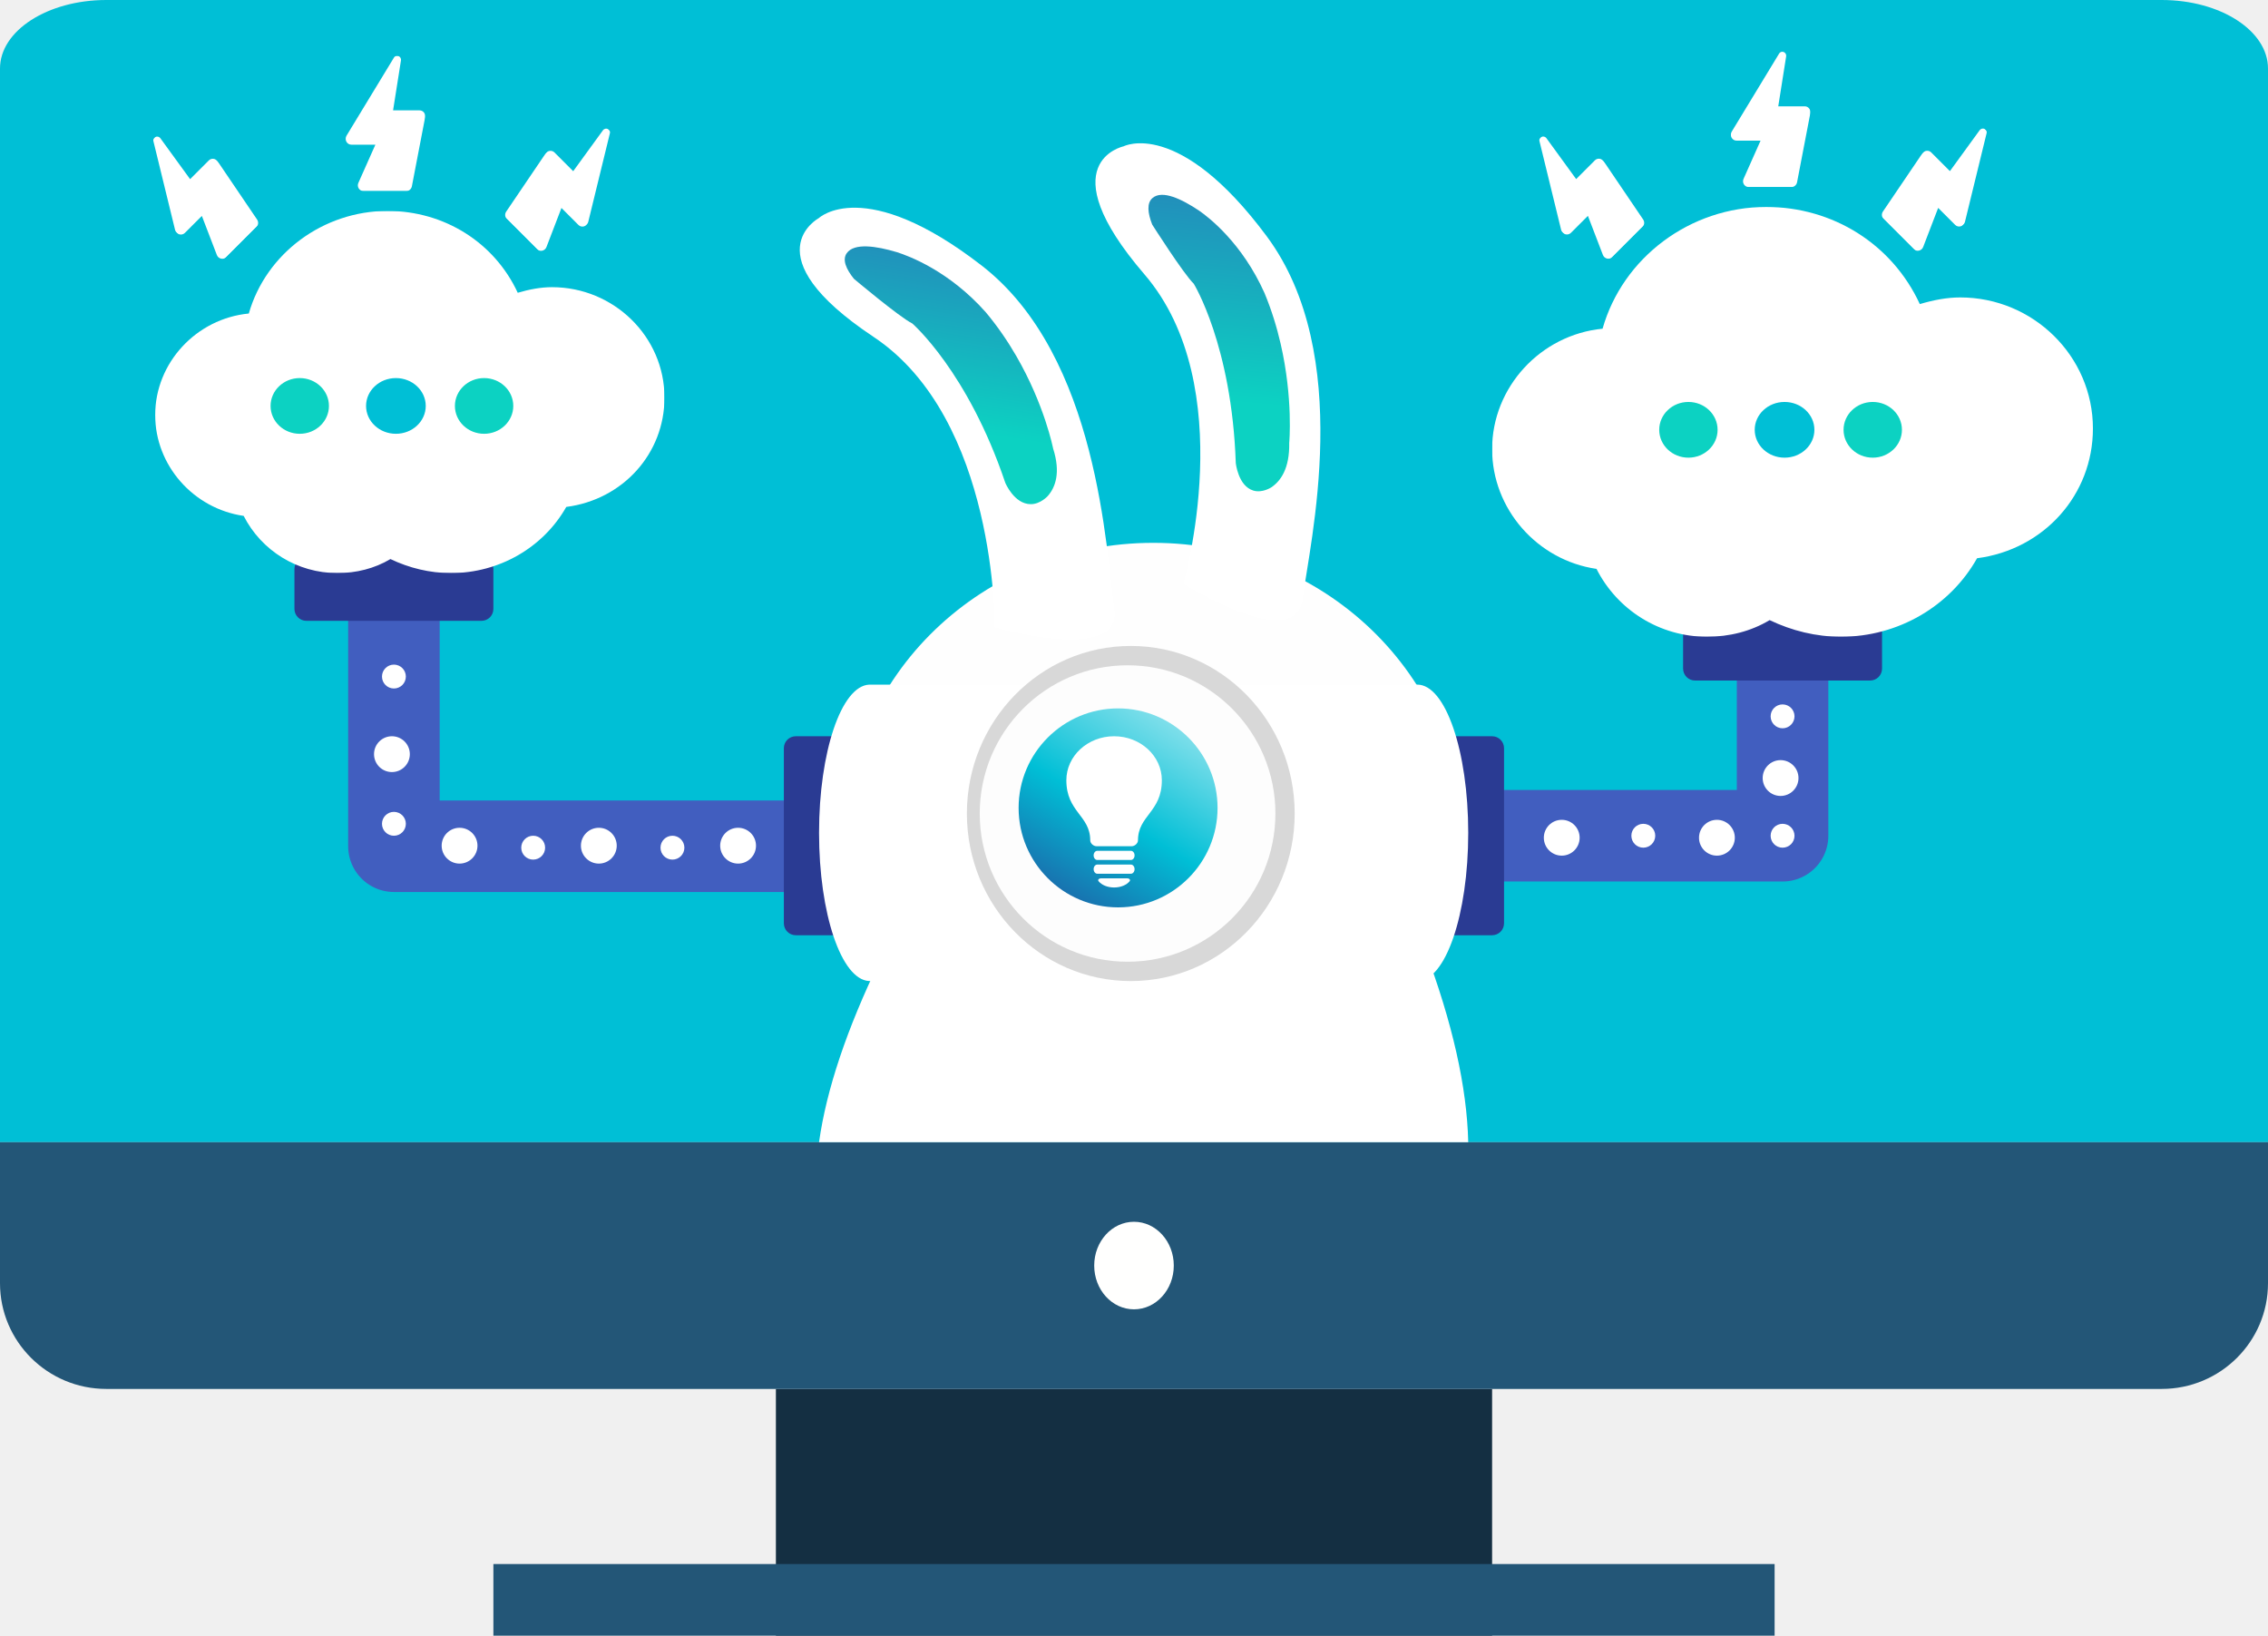
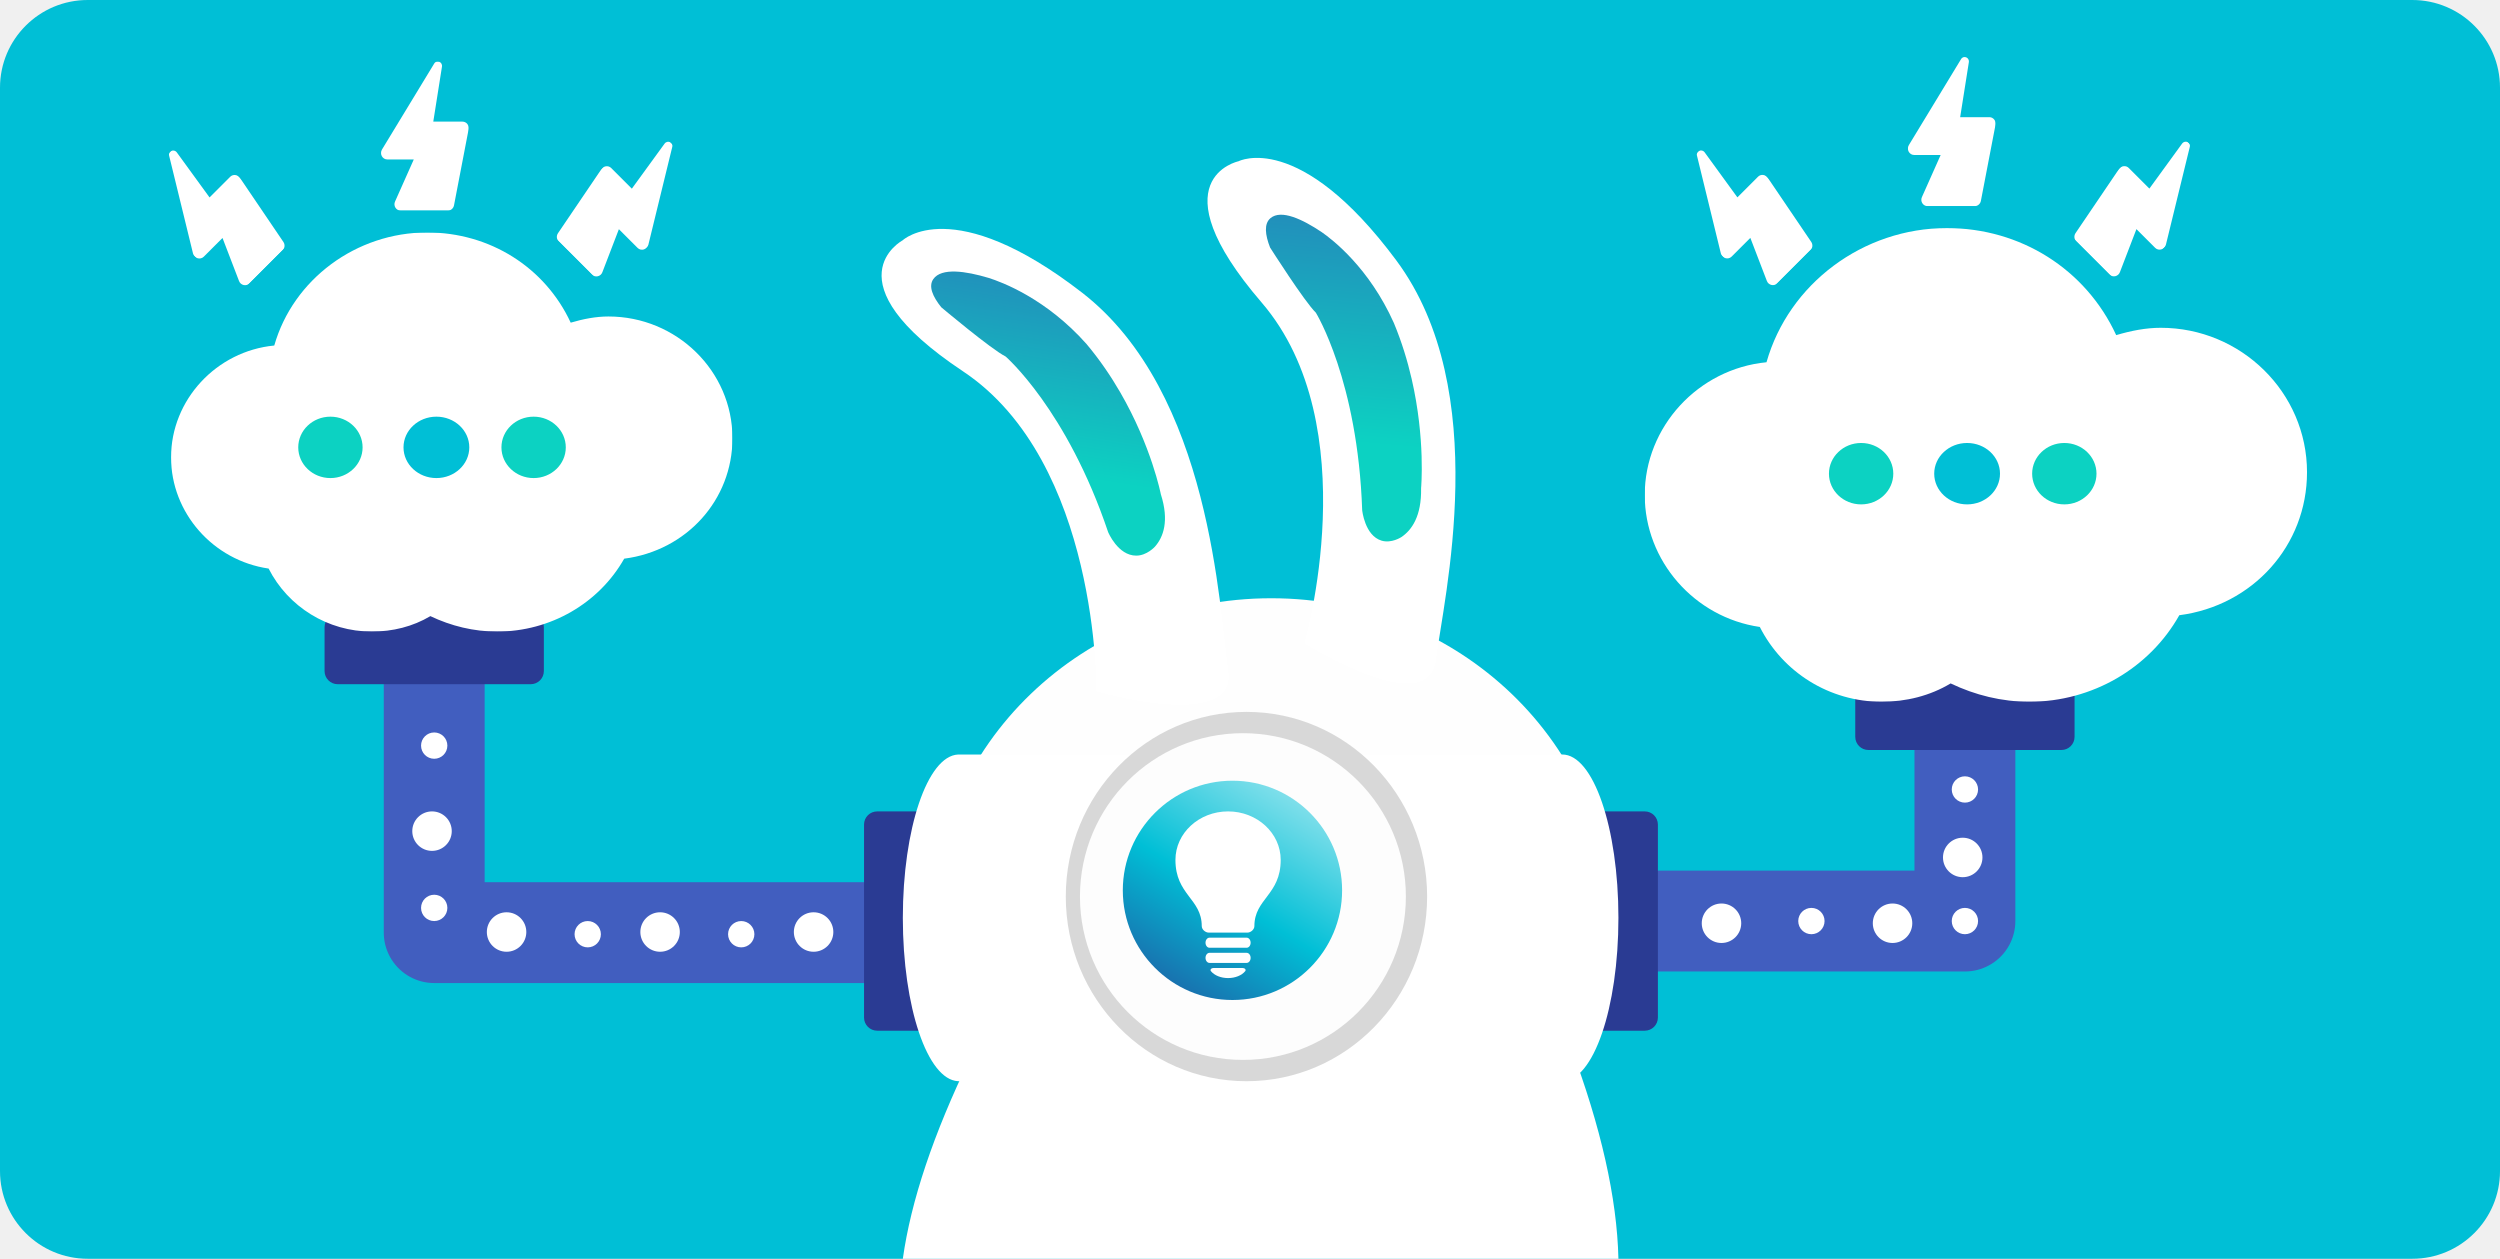
- <svg xmlns="http://www.w3.org/2000/svg" xmlns:xlink="http://www.w3.org/1999/xlink" width="570px" height="411px" viewBox="0 0 570 411" version="1.1">
+ <svg xmlns="http://www.w3.org/2000/svg" xmlns:xlink="http://www.w3.org/1999/xlink" width="570px" height="287px" viewBox="0 0 570 287" version="1.1">
  <defs>
    <linearGradient x1="36.956%" y1="69.404%" x2="53.064%" y2="-57.766%" id="linearGradient-1">
      <stop stop-color="#0CD2C2" offset="0%" />
      <stop stop-color="#3455B5" offset="100%" />
    </linearGradient>
    <linearGradient x1="45.616%" y1="69.404%" x2="51.03%" y2="-57.766%" id="linearGradient-2">
      <stop stop-color="#0CD2C2" offset="0%" />
      <stop stop-color="#3455B5" offset="100%" />
    </linearGradient>
    <linearGradient x1="128.501%" y1="-25.3%" x2="29.316%" y2="135.034%" id="linearGradient-3">
      <stop stop-color="#FFFFFF" offset="0%" />
      <stop stop-color="#00BFD6" offset="58.129%" />
      <stop stop-color="#2A3B93" offset="100%" />
    </linearGradient>
    <polygon id="path-4" points="0 0 151 0 151 108 0 108" />
    <polygon id="path-6" points="0 0 20 0 20 34 0 34" />
    <polygon id="path-8" points="0 0 20 0 20 34 0 34" />
    <polygon id="path-10" points="0 0 20 0 20 34 0 34" />
    <polygon id="path-12" points="0 0 128 0 128 91 0 91" />
    <polygon id="path-14" points="0 0 20 0 20 34 0 34" />
    <polygon id="path-16" points="0 0 20 0 20 34 0 34" />
    <polygon id="path-18" points="0 0 20 0 20 34 0 34" />
  </defs>
  <g id="HD_Desktop" stroke="none" stroke-width="1" fill="none" fill-rule="evenodd">
    <g id="VW_Online" transform="translate(-1067, -81)">
      <g id="Online_img" transform="translate(1067, 81)">
-         <g id="Input_Icon">
-           <g id="Group-43">
-             <g id="Input_Icon">
-               <g id="Contextual_Bandit_PC">
-                 <g>
-                   <path d="M543.281,0 C558.035,0 570,7.711 570,17.22 L570,287 L0,287 L0,17.22 C0,7.711 11.965,0 26.724,0 L543.281,0" id="Fill-153" fill="#00BFD6" />
-                   <polygon id="Fill-154" fill="#142F42" points="195 411 375 411 375 349 195 349" />
-                   <path d="M543.281,349 L26.724,349 C11.965,349 0,337.102 0,322.429 L0,287 L570,287 L570,322.429 C570,337.102 558.035,349 543.281,349" id="Fill-155" fill="#235677" />
-                   <polygon id="Fill-156" fill="#235677" points="124 411 446 411 446 393 124 393" />
-                   <path d="M295,318.003 C295,324.085 290.521,329 284.995,329 C279.474,329 275,324.085 275,318.003 C275,311.931 279.474,307 284.995,307 C290.521,307 295,311.931 295,318.003" id="Fill-157" fill="#FFFFFE" />
+         <g id="Input_Icon" fill="#00BFD6">
+           <g id="Contextual_Bandit_PC">
+             <g>
+               <rect id="Rectangle" x="0" y="0" width="570" height="287" rx="20" />
+             </g>
+           </g>
+         </g>
+         <g transform="translate(28, 13)" id="frankenrabbit">
+           <g transform="translate(0.746075, 0)">
+             <polyline id="Path-12" stroke="#415EBF" stroke-width="23" stroke-linejoin="round" points="70.254 77 70.254 199.636 207.831 199.636" />
+             <rect id="Rectangle" fill="#2A3B93" transform="translate(176.2539, 197) rotate(-270) translate(-176.2539, -197) " x="151.254" y="189" width="50" height="16" rx="3" />
+             <polyline id="Path-19" stroke="#415EBF" stroke-width="23" stroke-linejoin="round" points="338.639 197 419.254 197 419.254 93.442" />
+             <circle id="Oval" fill="#FFFFFF" cx="419.254" cy="167" r="3" />
+             <circle id="Oval" fill="#FFFFFF" cx="419.254" cy="197" r="3" />
+             <circle id="Oval" fill="#FFFFFF" cx="384.254" cy="197" r="3" />
+             <circle id="Oval" fill="#FFFFFF" cx="418.754" cy="182.5" r="4.5" />
+             <circle id="Oval" fill="#FFFFFF" cx="402.754" cy="197.5" r="4.5" />
+             <circle id="Oval" fill="#FFFFFF" cx="363.754" cy="197.5" r="4.5" />
+             <rect id="Rectangle" fill="#2A3B93" transform="translate(341.2539, 197) rotate(-270) translate(-341.2539, -197) " x="316.254" y="189" width="50" height="16" rx="3" />
+             <g id="Group" transform="translate(172.2539, 23)">
+               <g id="Group-22">
+                 <path d="M88.846,100.4 C46.023,100.4 11.308,133.751 11.308,174.89 L166.385,174.89 C166.385,133.751 131.669,100.4 88.846,100.4" id="Fill-6" fill="#FEFEFE" />
+                 <path d="M17.643,136.026 L17.641,136.026 L17.424,136.026 L17.424,136.034 C10.458,136.374 4.846,152.914 4.846,173.271 C4.846,193.628 10.458,210.167 17.424,210.508 L17.424,210.516 L155.203,210.516 C162.271,210.516 168,193.841 168,173.271 C168,152.701 162.271,136.026 155.203,136.026 L17.643,136.026 Z" id="Fill-8" fill="#FFFFFF" />
+                 <path d="M48.995,121.63 C48.995,121.63 49.591,69.299 18.557,48.657 C-12.478,28.016 4.791,18.802 4.791,18.802 C4.791,18.802 16.214,7.884 45.711,30.724 C75.209,53.563 76.965,102.916 79.056,116.957 C81.147,130.997 48.995,121.63 48.995,121.63" id="Fill-9" fill="#FFFFFF" />
+                 <path d="M96.394,110.676 C96.394,110.676 110.836,61.096 86.623,32.939 C62.41,4.782 81.37,0.772 81.37,0.772 C81.37,0.772 95.19,-6.464 117.351,23.36 C139.511,53.183 128.109,100.58 126.387,114.502 C124.665,128.423 96.394,110.676 96.394,110.676" id="Fill-10" fill="#FFFFFF" />
+                 <path d="M63.669,76.682 C63.669,76.682 61.549,65.786 54.421,53.468 C52.326,49.846 49.796,46.102 46.76,42.475 C37.561,32.081 27.378,28.295 24.395,27.36 C19.185,25.802 13.665,24.98 11.801,27.626 C10.641,29.272 11.641,31.602 13.605,34.055 C13.605,34.056 24.98,43.63 28.277,45.282 C28.277,45.282 42.233,57.34 51.648,85.306 C51.648,85.306 53.87,90.684 58.056,90.684 C60.496,90.684 62.316,88.649 62.33,88.633 C64.25,86.455 65.618,82.772 63.669,76.682" id="Fill-21" fill="url(#linearGradient-1)" />
+                 <path d="M123.009,75.286 C123.009,75.286 124.039,64.186 120.847,50.343 C119.908,46.273 118.603,41.966 116.801,37.634 C111.175,25.081 102.835,18.64 100.345,16.921 C95.973,13.992 91.115,11.689 88.675,13.734 C87.157,15.006 87.439,17.529 88.577,20.435 C88.577,20.435 96.43,32.791 99.013,35.289 C99.013,35.289 108.565,50.748 109.579,80.326 C109.579,80.326 110.154,86.126 114.008,87.271 C116.255,87.939 118.488,86.471 118.505,86.46 C120.869,84.882 123.137,81.7 123.009,75.286" id="Fill-22" fill="url(#linearGradient-2)" />
+                 <path d="M168,251 L4.846,251 C6.683,237.839 11.807,222.566 20.218,205.18 L44.352,200.8 L63.26,206.275 L86.05,206.275 L157.061,202.443 C164.033,220.967 167.68,237.153 168,251 Z" id="Combined-Shape" fill="#FFFFFF" />
+                 <ellipse id="Oval" fill="#D8D8D8" cx="83.192" cy="168.413" rx="41.192" ry="42.103" />
+                 <ellipse id="Oval" fill="#FDFDFD" cx="82.385" cy="168.413" rx="37.154" ry="37.245" />
+               </g>
+             </g>
+             <path d="M252.254,165 C266.04,165 277.254,176.215 277.254,190 C277.254,203.785 266.04,215 252.254,215 C238.469,215 227.254,203.785 227.254,190 C227.254,176.215 238.469,165 252.254,165 Z" id="Combined-Shape" fill="url(#linearGradient-3)" fill-rule="nonzero" />
+             <g id="Group-31" transform="translate(239.2539, 172)" fill="#FFFFFF" fill-rule="nonzero">
+               <g id="Group-34">
+                 <g id="Group-40">
+                   <path d="M12,0 C18.627,0 24,4.949 24,11.055 C24,19.048 18,19.898 18,26.163 C18,26.9 17.2,27.636 16.4,27.636 L7.6,27.636 C6.8,27.636 6,26.9 6,26.163 C6,19.898 0,19.048 0,11.055 C0,4.949 5.373,0 12,0 Z" id="Combined-Shape" />
+                   <path d="M16.23,34.545 L7.77,34.545 C7.266,34.545 6.857,34.03 6.857,33.394 C6.857,32.758 7.266,32.242 7.77,32.242 L16.23,32.242 C16.734,32.242 17.143,32.759 17.143,33.394 C17.143,34.03 16.734,34.545 16.23,34.545 Z" id="Path" />
+                   <path d="M16.23,31.091 L7.77,31.091 C7.266,31.091 6.857,30.575 6.857,29.939 C6.857,29.304 7.266,28.788 7.77,28.788 L16.23,28.788 C16.734,28.788 17.143,29.304 17.143,29.939 C17.143,30.575 16.734,31.091 16.23,31.091 Z" id="Path" />
+                   <path d="M15.9,35.936 C15.771,35.788 15.536,35.697 15.283,35.697 L8.717,35.697 C8.464,35.697 8.229,35.788 8.1,35.936 C7.972,36.084 7.966,36.268 8.088,36.419 C8.87,37.394 10.369,38 12,38 C13.63,38 15.129,37.394 15.912,36.419 C16.034,36.268 16.029,36.084 15.9,35.936 Z" id="Path" />
                </g>
              </g>
            </g>
+             <rect id="Rectangle" fill="#2A3B93" x="45.254" y="127" width="50" height="16" rx="3" />
+             <rect id="Rectangle" fill="#2A3B93" x="394.254" y="142" width="50" height="16" rx="3" />
+             <g id="Group-3" transform="translate(346.2539, 39)">
+               <mask id="mask-5" fill="white">
+                 <use xlink:href="#path-4" />
+               </mask>
+               <g id="Clip-2" />
+               <path d="M117.651,22.737 C114.266,22.737 110.879,23.406 107.493,24.409 C100.553,9.362 85.657,0 68.896,0 C49.769,0 32.841,12.706 27.762,30.594 C12.188,32.099 0,45.307 0,60.854 C0,75.901 11.341,88.774 26.238,90.947 C31.486,101.313 42.151,108 54,108 C59.586,108 65.005,106.663 69.745,103.82 C75.331,106.495 81.424,108 87.688,108 C102.077,108 115.112,100.308 121.882,88.272 C138.641,86.097 151,72.39 151,55.672 C151,37.449 135.934,22.737 117.651,22.737" id="Fill-1" fill="#FFFFFF" mask="url(#mask-5)" />
+             </g>
+             <g id="Group-3" transform="translate(368.3458, 35.67775) rotate(-225) translate(-368.3458, -35.67775) translate(358.3458, 18.67775)">
+               <mask id="mask-7" fill="white">
+                 <use xlink:href="#path-6" />
+               </mask>
+               <g id="Clip-2" />
+               <path d="M6.104,32.808 L8.083,20.286 L1.417,20.286 C0.514,20.286 -0.146,19.427 0.028,18.533 L3.361,1.181 C3.5,0.501 4.09,0 4.75,0 L15.514,0 C16.556,0 17.25,1.109 16.798,2.075 L12.528,11.664 L18.569,11.664 C19.681,11.664 20.375,12.916 19.784,13.918 L7.875,33.524 C7.319,34.454 5.931,33.917 6.104,32.808" id="Fill-1" fill="#FFFFFF" mask="url(#mask-7)" />
+             </g>
+             <g id="Group-3" transform="translate(416.2539, 17) rotate(-180) translate(-416.2539, -17) translate(406.2539, 0)">
+               <mask id="mask-9" fill="white">
+                 <use xlink:href="#path-8" />
+               </mask>
+               <g id="Clip-2" />
+               <path d="M6.104,32.808 L8.083,20.286 L1.417,20.286 C0.514,20.286 -0.146,19.427 0.028,18.533 L3.361,1.181 C3.5,0.501 4.09,0 4.75,0 L15.514,0 C16.556,0 17.25,1.109 16.798,2.075 L12.528,11.664 L18.569,11.664 C19.681,11.664 20.375,12.916 19.784,13.918 L7.875,33.524 C7.319,34.454 5.931,33.917 6.104,32.808" id="Fill-1" fill="#FFFFFF" mask="url(#mask-9)" />
+             </g>
+             <g id="Group-3" transform="translate(460.3458, 33.67775) scale(-1, 1) rotate(-225) translate(-460.3458, -33.67775) translate(450.3458, 16.67775)">
+               <mask id="mask-11" fill="white">
+                 <use xlink:href="#path-10" />
+               </mask>
+               <g id="Clip-2" />
+               <path d="M6.104,32.808 L8.083,20.286 L1.417,20.286 C0.514,20.286 -0.146,19.427 0.028,18.533 L3.361,1.181 C3.5,0.501 4.09,0 4.75,0 L15.514,0 C16.556,0 17.25,1.109 16.798,2.075 L12.528,11.664 L18.569,11.664 C19.681,11.664 20.375,12.916 19.784,13.918 L7.875,33.524 C7.319,34.454 5.931,33.917 6.104,32.808" id="Fill-1" fill="#FFFFFF" mask="url(#mask-11)" />
+             </g>
+             <g id="Group-2" transform="translate(388.2539, 88)">
+               <g id="Group-3" fill="#0CD2C2">
+                 <path d="M7.335,14 C3.284,14 0,10.866 0,7 C0,3.134 3.284,0 7.335,0 C11.387,0 14.671,3.134 14.671,7 C14.671,10.866 11.387,14 7.335,14 Z M53.665,14 C49.613,14 46.329,10.866 46.329,7 C46.329,3.134 49.613,0 53.665,0 C57.716,0 61,3.134 61,7 C61,10.866 57.716,14 53.665,14 Z" id="Combined-Shape" />
+               </g>
+               <ellipse id="Oval" fill="#00BFD6" cx="31.5" cy="7" rx="7.5" ry="7" />
+             </g>
+             <g id="Group-3" transform="translate(10.25393, 40)">
+               <mask id="mask-13" fill="white">
+                 <use xlink:href="#path-12" />
+               </mask>
+               <g id="Clip-2" />
+               <path d="M99.73,19.158 C96.861,19.158 93.99,19.721 91.12,20.567 C85.237,7.889 72.61,0 58.402,0 C42.188,0 27.838,10.706 23.533,25.779 C10.332,27.046 0,38.175 0,51.276 C0,63.954 9.614,74.8 22.242,76.632 C26.69,85.365 35.73,91 45.775,91 C50.51,91 55.103,89.873 59.122,87.478 C63.857,89.732 69.022,91 74.332,91 C86.529,91 97.578,84.519 103.317,74.378 C117.524,72.545 128,60.995 128,46.909 C128,31.554 115.228,19.158 99.73,19.158" id="Fill-1" fill="#FFFFFF" mask="url(#mask-13)" />
+             </g>
+             <g id="Group-3" transform="translate(20, 35.69513) rotate(-225) translate(-20, -35.69513) translate(10, 18.69513)">
+               <mask id="mask-15" fill="white">
+                 <use xlink:href="#path-14" />
+               </mask>
+               <g id="Clip-2" />
+               <path d="M6.104,32.808 L8.083,20.286 L1.417,20.286 C0.514,20.286 -0.146,19.427 0.028,18.533 L3.361,1.181 C3.5,0.501 4.09,0 4.75,0 L15.514,0 C16.556,0 17.25,1.109 16.798,2.075 L12.528,11.664 L18.569,11.664 C19.681,11.664 20.375,12.916 19.784,13.918 L7.875,33.524 C7.319,34.454 5.931,33.917 6.104,32.808" id="Fill-1" fill="#FFFFFF" mask="url(#mask-15)" />
+             </g>
+             <g id="Group-3" transform="translate(68.12531, 18.01737) rotate(-180) translate(-68.12531, -18.01737) translate(58.12531, 1.017374)">
+               <mask id="mask-17" fill="white">
+                 <use xlink:href="#path-16" />
+               </mask>
+               <g id="Clip-2" />
+               <path d="M6.104,32.808 L8.083,20.286 L1.417,20.286 C0.514,20.286 -0.146,19.427 0.028,18.533 L3.361,1.181 C3.5,0.501 4.09,0 4.75,0 L15.514,0 C16.556,0 17.25,1.109 16.798,2.075 L12.528,11.664 L18.569,11.664 C19.681,11.664 20.375,12.916 19.784,13.918 L7.875,33.524 C7.319,34.454 5.931,33.917 6.104,32.808" id="Fill-1" fill="#FFFFFF" mask="url(#mask-17)" />
+             </g>
+             <g id="Group-3" transform="translate(114.3458, 33.69513) scale(-1, 1) rotate(-225) translate(-114.3458, -33.69513) translate(104.3458, 16.69513)">
+               <mask id="mask-19" fill="white">
+                 <use xlink:href="#path-18" />
+               </mask>
+               <g id="Clip-2" />
+               <path d="M6.104,32.808 L8.083,20.286 L1.417,20.286 C0.514,20.286 -0.146,19.427 0.028,18.533 L3.361,1.181 C3.5,0.501 4.09,0 4.75,0 L15.514,0 C16.556,0 17.25,1.109 16.798,2.075 L12.528,11.664 L18.569,11.664 C19.681,11.664 20.375,12.916 19.784,13.918 L7.875,33.524 C7.319,34.454 5.931,33.917 6.104,32.808" id="Fill-1" fill="#FFFFFF" mask="url(#mask-19)" />
+             </g>
+             <g id="Group-2" transform="translate(39.25393, 82)">
+               <g id="Group-3" fill="#0CD2C2">
+                 <path d="M7.335,14 C3.284,14 0,10.866 0,7 C0,3.134 3.284,0 7.335,0 C11.387,0 14.671,3.134 14.671,7 C14.671,10.866 11.387,14 7.335,14 Z M53.665,14 C49.613,14 46.329,10.866 46.329,7 C46.329,3.134 49.613,0 53.665,0 C57.716,0 61,3.134 61,7 C61,10.866 57.716,14 53.665,14 Z" id="Combined-Shape" />
+               </g>
+               <ellipse id="Oval" fill="#00BFD6" cx="31.5" cy="7" rx="7.5" ry="7" />
+             </g>
+             <circle id="Oval" fill="#FFFFFF" cx="70.254" cy="157" r="3" />
+             <circle id="Oval" fill="#FFFFFF" cx="70.254" cy="194" r="3" />
+             <circle id="Oval" fill="#FFFFFF" cx="105.254" cy="200" r="3" />
+             <circle id="Oval" fill="#FFFFFF" cx="69.754" cy="176.5" r="4.5" />
+             <circle id="Oval" fill="#FFFFFF" cx="86.754" cy="199.5" r="4.5" />
+             <circle id="Oval" fill="#FFFFFF" cx="140.254" cy="200" r="3" />
+             <circle id="Oval" fill="#FFFFFF" cx="121.754" cy="199.5" r="4.5" />
+             <circle id="Oval" fill="#FFFFFF" cx="156.754" cy="199.5" r="4.5" />
          </g>
-         </g>
-         <g id="frankenrabbit" transform="translate(28.74608, 13)">
-           <polyline id="Path-12" stroke="#415EBF" stroke-width="23" stroke-linejoin="round" points="70.254 77 70.254 199.636 207.831 199.636" />
-           <rect id="Rectangle" fill="#2A3B93" transform="translate(176.2539, 197) rotate(-270) translate(-176.2539, -197) " x="151.254" y="189" width="50" height="16" rx="3" />
-           <polyline id="Path-19" stroke="#415EBF" stroke-width="23" stroke-linejoin="round" points="338.639 197 419.254 197 419.254 93.442" />
-           <circle id="Oval" fill="#FFFFFF" cx="419.254" cy="167" r="3" />
-           <circle id="Oval" fill="#FFFFFF" cx="419.254" cy="197" r="3" />
-           <circle id="Oval" fill="#FFFFFF" cx="384.254" cy="197" r="3" />
-           <circle id="Oval" fill="#FFFFFF" cx="418.754" cy="182.5" r="4.5" />
-           <circle id="Oval" fill="#FFFFFF" cx="402.754" cy="197.5" r="4.5" />
-           <circle id="Oval" fill="#FFFFFF" cx="363.754" cy="197.5" r="4.5" />
-           <rect id="Rectangle" fill="#2A3B93" transform="translate(341.2539, 197) rotate(-270) translate(-341.2539, -197) " x="316.254" y="189" width="50" height="16" rx="3" />
-           <g id="Group" transform="translate(172.2539, 23)">
-             <g id="Group-22">
-               <path d="M88.846,100.4 C46.023,100.4 11.308,133.751 11.308,174.89 L166.385,174.89 C166.385,133.751 131.669,100.4 88.846,100.4" id="Fill-6" fill="#FEFEFE" />
-               <path d="M17.643,136.026 L17.641,136.026 L17.424,136.026 L17.424,136.034 C10.458,136.374 4.846,152.914 4.846,173.271 C4.846,193.628 10.458,210.167 17.424,210.508 L17.424,210.516 L155.203,210.516 C162.271,210.516 168,193.841 168,173.271 C168,152.701 162.271,136.026 155.203,136.026 L17.643,136.026 Z" id="Fill-8" fill="#FFFFFF" />
-               <path d="M48.995,121.63 C48.995,121.63 49.591,69.299 18.557,48.657 C-12.478,28.016 4.791,18.802 4.791,18.802 C4.791,18.802 16.214,7.884 45.711,30.724 C75.209,53.563 76.965,102.916 79.056,116.957 C81.147,130.997 48.995,121.63 48.995,121.63" id="Fill-9" fill="#FFFFFF" />
-               <path d="M96.394,110.676 C96.394,110.676 110.836,61.096 86.623,32.939 C62.41,4.782 81.37,0.772 81.37,0.772 C81.37,0.772 95.19,-6.464 117.351,23.36 C139.511,53.183 128.109,100.58 126.387,114.502 C124.665,128.423 96.394,110.676 96.394,110.676" id="Fill-10" fill="#FFFFFF" />
-               <path d="M63.669,76.682 C63.669,76.682 61.549,65.786 54.421,53.468 C52.326,49.846 49.796,46.102 46.76,42.475 C37.561,32.081 27.378,28.295 24.395,27.36 C19.185,25.802 13.665,24.98 11.801,27.626 C10.641,29.272 11.641,31.602 13.605,34.055 C13.605,34.056 24.98,43.63 28.277,45.282 C28.277,45.282 42.233,57.34 51.648,85.306 C51.648,85.306 53.87,90.684 58.056,90.684 C60.496,90.684 62.316,88.649 62.33,88.633 C64.25,86.455 65.618,82.772 63.669,76.682" id="Fill-21" fill="url(#linearGradient-1)" />
-               <path d="M123.009,75.286 C123.009,75.286 124.039,64.186 120.847,50.343 C119.908,46.273 118.603,41.966 116.801,37.634 C111.175,25.081 102.835,18.64 100.345,16.921 C95.973,13.992 91.115,11.689 88.675,13.734 C87.157,15.006 87.439,17.529 88.577,20.435 C88.577,20.435 96.43,32.791 99.013,35.289 C99.013,35.289 108.565,50.748 109.579,80.326 C109.579,80.326 110.154,86.126 114.008,87.271 C116.255,87.939 118.488,86.471 118.505,86.46 C120.869,84.882 123.137,81.7 123.009,75.286" id="Fill-22" fill="url(#linearGradient-2)" />
-               <path d="M168,251 L4.846,251 C6.683,237.839 11.807,222.566 20.218,205.18 L44.352,200.8 L63.26,206.275 L86.05,206.275 L157.061,202.443 C164.033,220.967 167.68,237.153 168,251 Z" id="Combined-Shape" fill="#FFFFFF" />
-               <ellipse id="Oval" fill="#D8D8D8" cx="83.192" cy="168.413" rx="41.192" ry="42.103" />
-               <ellipse id="Oval" fill="#FDFDFD" cx="82.385" cy="168.413" rx="37.154" ry="37.245" />
-             </g>
-           </g>
-           <path d="M252.254,165 C266.04,165 277.254,176.215 277.254,190 C277.254,203.785 266.04,215 252.254,215 C238.469,215 227.254,203.785 227.254,190 C227.254,176.215 238.469,165 252.254,165 Z" id="Combined-Shape" fill="url(#linearGradient-3)" fill-rule="nonzero" />
-           <g id="Group-31" transform="translate(239.2539, 172)" fill="#FFFFFF" fill-rule="nonzero">
-             <g id="Group-34">
-               <g id="Group-40">
-                 <path d="M12,0 C18.627,0 24,4.949 24,11.055 C24,19.048 18,19.898 18,26.163 C18,26.9 17.2,27.636 16.4,27.636 L7.6,27.636 C6.8,27.636 6,26.9 6,26.163 C6,19.898 0,19.048 0,11.055 C0,4.949 5.373,0 12,0 Z" id="Combined-Shape" />
-                 <path d="M16.23,34.545 L7.77,34.545 C7.266,34.545 6.857,34.03 6.857,33.394 C6.857,32.758 7.266,32.242 7.77,32.242 L16.23,32.242 C16.734,32.242 17.143,32.759 17.143,33.394 C17.143,34.03 16.734,34.545 16.23,34.545 Z" id="Path" />
-                 <path d="M16.23,31.091 L7.77,31.091 C7.266,31.091 6.857,30.575 6.857,29.939 C6.857,29.304 7.266,28.788 7.77,28.788 L16.23,28.788 C16.734,28.788 17.143,29.304 17.143,29.939 C17.143,30.575 16.734,31.091 16.23,31.091 Z" id="Path" />
-                 <path d="M15.9,35.936 C15.771,35.788 15.536,35.697 15.283,35.697 L8.717,35.697 C8.464,35.697 8.229,35.788 8.1,35.936 C7.972,36.084 7.966,36.268 8.088,36.419 C8.87,37.394 10.369,38 12,38 C13.63,38 15.129,37.394 15.912,36.419 C16.034,36.268 16.029,36.084 15.9,35.936 Z" id="Path" />
-               </g>
-             </g>
-           </g>
-           <rect id="Rectangle" fill="#2A3B93" x="45.254" y="127" width="50" height="16" rx="3" />
-           <rect id="Rectangle" fill="#2A3B93" x="394.254" y="142" width="50" height="16" rx="3" />
-           <g id="Group-3" transform="translate(346.2539, 39)">
-             <mask id="mask-5" fill="white">
-               <use xlink:href="#path-4" />
-             </mask>
-             <g id="Clip-2" />
-             <path d="M117.651,22.737 C114.266,22.737 110.879,23.406 107.493,24.409 C100.553,9.362 85.657,0 68.896,0 C49.769,0 32.841,12.706 27.762,30.594 C12.188,32.099 0,45.307 0,60.854 C0,75.901 11.341,88.774 26.238,90.947 C31.486,101.313 42.151,108 54,108 C59.586,108 65.005,106.663 69.745,103.82 C75.331,106.495 81.424,108 87.688,108 C102.077,108 115.112,100.308 121.882,88.272 C138.641,86.097 151,72.39 151,55.672 C151,37.449 135.934,22.737 117.651,22.737" id="Fill-1" fill="#FFFFFF" mask="url(#mask-5)" />
-           </g>
-           <g id="Group-3" transform="translate(368.3458, 35.67775) rotate(-225) translate(-368.3458, -35.67775) translate(358.3458, 18.67775)">
-             <mask id="mask-7" fill="white">
-               <use xlink:href="#path-6" />
-             </mask>
-             <g id="Clip-2" />
-             <path d="M6.104,32.808 L8.083,20.286 L1.417,20.286 C0.514,20.286 -0.146,19.427 0.028,18.533 L3.361,1.181 C3.5,0.501 4.09,0 4.75,0 L15.514,0 C16.556,0 17.25,1.109 16.798,2.075 L12.528,11.664 L18.569,11.664 C19.681,11.664 20.375,12.916 19.784,13.918 L7.875,33.524 C7.319,34.454 5.931,33.917 6.104,32.808" id="Fill-1" fill="#FFFFFF" mask="url(#mask-7)" />
-           </g>
-           <g id="Group-3" transform="translate(416.2539, 17) rotate(-180) translate(-416.2539, -17) translate(406.2539, 0)">
-             <mask id="mask-9" fill="white">
-               <use xlink:href="#path-8" />
-             </mask>
-             <g id="Clip-2" />
-             <path d="M6.104,32.808 L8.083,20.286 L1.417,20.286 C0.514,20.286 -0.146,19.427 0.028,18.533 L3.361,1.181 C3.5,0.501 4.09,0 4.75,0 L15.514,0 C16.556,0 17.25,1.109 16.798,2.075 L12.528,11.664 L18.569,11.664 C19.681,11.664 20.375,12.916 19.784,13.918 L7.875,33.524 C7.319,34.454 5.931,33.917 6.104,32.808" id="Fill-1" fill="#FFFFFF" mask="url(#mask-9)" />
-           </g>
-           <g id="Group-3" transform="translate(460.3458, 33.67775) scale(-1, 1) rotate(-225) translate(-460.3458, -33.67775) translate(450.3458, 16.67775)">
-             <mask id="mask-11" fill="white">
-               <use xlink:href="#path-10" />
-             </mask>
-             <g id="Clip-2" />
-             <path d="M6.104,32.808 L8.083,20.286 L1.417,20.286 C0.514,20.286 -0.146,19.427 0.028,18.533 L3.361,1.181 C3.5,0.501 4.09,0 4.75,0 L15.514,0 C16.556,0 17.25,1.109 16.798,2.075 L12.528,11.664 L18.569,11.664 C19.681,11.664 20.375,12.916 19.784,13.918 L7.875,33.524 C7.319,34.454 5.931,33.917 6.104,32.808" id="Fill-1" fill="#FFFFFF" mask="url(#mask-11)" />
-           </g>
-           <g id="Group-2" transform="translate(388.2539, 88)">
-             <g id="Group-3" fill="#0CD2C2">
-               <path d="M7.335,14 C3.284,14 0,10.866 0,7 C0,3.134 3.284,0 7.335,0 C11.387,0 14.671,3.134 14.671,7 C14.671,10.866 11.387,14 7.335,14 Z M53.665,14 C49.613,14 46.329,10.866 46.329,7 C46.329,3.134 49.613,0 53.665,0 C57.716,0 61,3.134 61,7 C61,10.866 57.716,14 53.665,14 Z" id="Combined-Shape" />
-             </g>
-             <ellipse id="Oval" fill="#00BFD6" cx="31.5" cy="7" rx="7.5" ry="7" />
-           </g>
-           <g id="Group-3" transform="translate(10.25393, 40)">
-             <mask id="mask-13" fill="white">
-               <use xlink:href="#path-12" />
-             </mask>
-             <g id="Clip-2" />
-             <path d="M99.73,19.158 C96.861,19.158 93.99,19.721 91.12,20.567 C85.237,7.889 72.61,0 58.402,0 C42.188,0 27.838,10.706 23.533,25.779 C10.332,27.046 0,38.175 0,51.276 C0,63.954 9.614,74.8 22.242,76.632 C26.69,85.365 35.73,91 45.775,91 C50.51,91 55.103,89.873 59.122,87.478 C63.857,89.732 69.022,91 74.332,91 C86.529,91 97.578,84.519 103.317,74.378 C117.524,72.545 128,60.995 128,46.909 C128,31.554 115.228,19.158 99.73,19.158" id="Fill-1" fill="#FFFFFF" mask="url(#mask-13)" />
-           </g>
-           <g id="Group-3" transform="translate(20, 35.69513) rotate(-225) translate(-20, -35.69513) translate(10, 18.69513)">
-             <mask id="mask-15" fill="white">
-               <use xlink:href="#path-14" />
-             </mask>
-             <g id="Clip-2" />
-             <path d="M6.104,32.808 L8.083,20.286 L1.417,20.286 C0.514,20.286 -0.146,19.427 0.028,18.533 L3.361,1.181 C3.5,0.501 4.09,0 4.75,0 L15.514,0 C16.556,0 17.25,1.109 16.798,2.075 L12.528,11.664 L18.569,11.664 C19.681,11.664 20.375,12.916 19.784,13.918 L7.875,33.524 C7.319,34.454 5.931,33.917 6.104,32.808" id="Fill-1" fill="#FFFFFF" mask="url(#mask-15)" />
-           </g>
-           <g id="Group-3" transform="translate(68.12531, 18.01737) rotate(-180) translate(-68.12531, -18.01737) translate(58.12531, 1.017374)">
-             <mask id="mask-17" fill="white">
-               <use xlink:href="#path-16" />
-             </mask>
-             <g id="Clip-2" />
-             <path d="M6.104,32.808 L8.083,20.286 L1.417,20.286 C0.514,20.286 -0.146,19.427 0.028,18.533 L3.361,1.181 C3.5,0.501 4.09,0 4.75,0 L15.514,0 C16.556,0 17.25,1.109 16.798,2.075 L12.528,11.664 L18.569,11.664 C19.681,11.664 20.375,12.916 19.784,13.918 L7.875,33.524 C7.319,34.454 5.931,33.917 6.104,32.808" id="Fill-1" fill="#FFFFFF" mask="url(#mask-17)" />
-           </g>
-           <g id="Group-3" transform="translate(114.3458, 33.69513) scale(-1, 1) rotate(-225) translate(-114.3458, -33.69513) translate(104.3458, 16.69513)">
-             <mask id="mask-19" fill="white">
-               <use xlink:href="#path-18" />
-             </mask>
-             <g id="Clip-2" />
-             <path d="M6.104,32.808 L8.083,20.286 L1.417,20.286 C0.514,20.286 -0.146,19.427 0.028,18.533 L3.361,1.181 C3.5,0.501 4.09,0 4.75,0 L15.514,0 C16.556,0 17.25,1.109 16.798,2.075 L12.528,11.664 L18.569,11.664 C19.681,11.664 20.375,12.916 19.784,13.918 L7.875,33.524 C7.319,34.454 5.931,33.917 6.104,32.808" id="Fill-1" fill="#FFFFFF" mask="url(#mask-19)" />
-           </g>
-           <g id="Group-2" transform="translate(39.25393, 82)">
-             <g id="Group-3" fill="#0CD2C2">
-               <path d="M7.335,14 C3.284,14 0,10.866 0,7 C0,3.134 3.284,0 7.335,0 C11.387,0 14.671,3.134 14.671,7 C14.671,10.866 11.387,14 7.335,14 Z M53.665,14 C49.613,14 46.329,10.866 46.329,7 C46.329,3.134 49.613,0 53.665,0 C57.716,0 61,3.134 61,7 C61,10.866 57.716,14 53.665,14 Z" id="Combined-Shape" />
-             </g>
-             <ellipse id="Oval" fill="#00BFD6" cx="31.5" cy="7" rx="7.5" ry="7" />
-           </g>
-           <circle id="Oval" fill="#FFFFFF" cx="70.254" cy="157" r="3" />
-           <circle id="Oval" fill="#FFFFFF" cx="70.254" cy="194" r="3" />
-           <circle id="Oval" fill="#FFFFFF" cx="105.254" cy="200" r="3" />
-           <circle id="Oval" fill="#FFFFFF" cx="69.754" cy="176.5" r="4.5" />
-           <circle id="Oval" fill="#FFFFFF" cx="86.754" cy="199.5" r="4.5" />
-           <circle id="Oval" fill="#FFFFFF" cx="140.254" cy="200" r="3" />
-           <circle id="Oval" fill="#FFFFFF" cx="121.754" cy="199.5" r="4.5" />
-           <circle id="Oval" fill="#FFFFFF" cx="156.754" cy="199.5" r="4.5" />
        </g>
      </g>
    </g>
  </g>
</svg>
